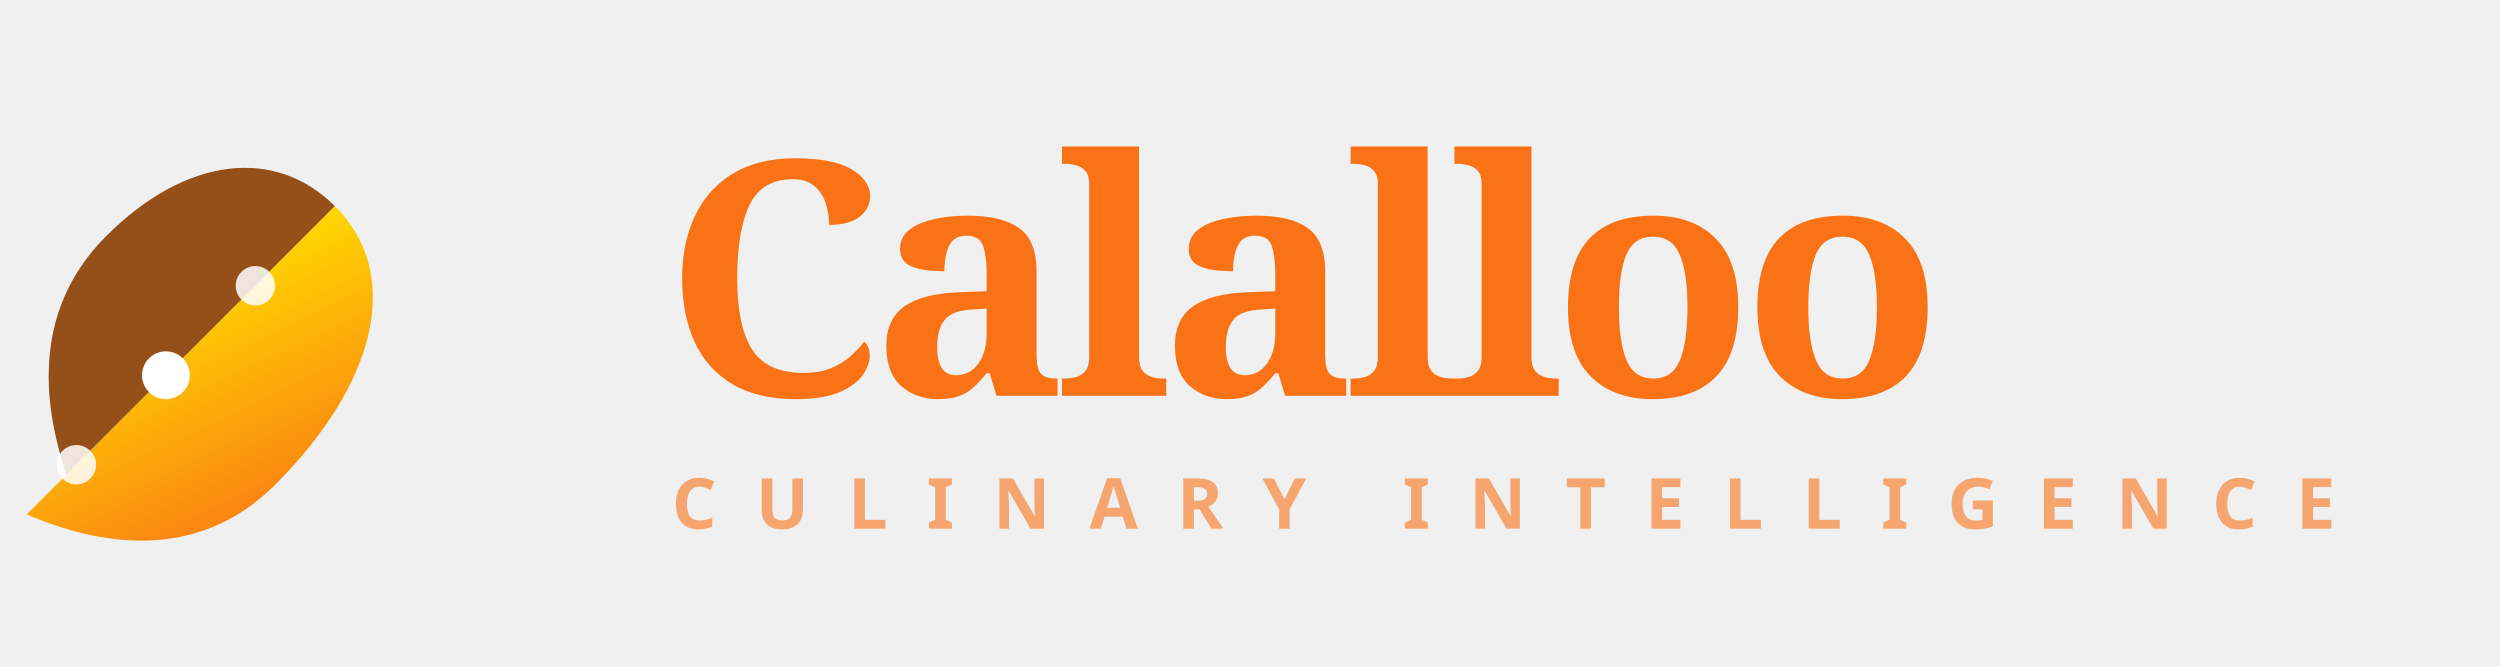
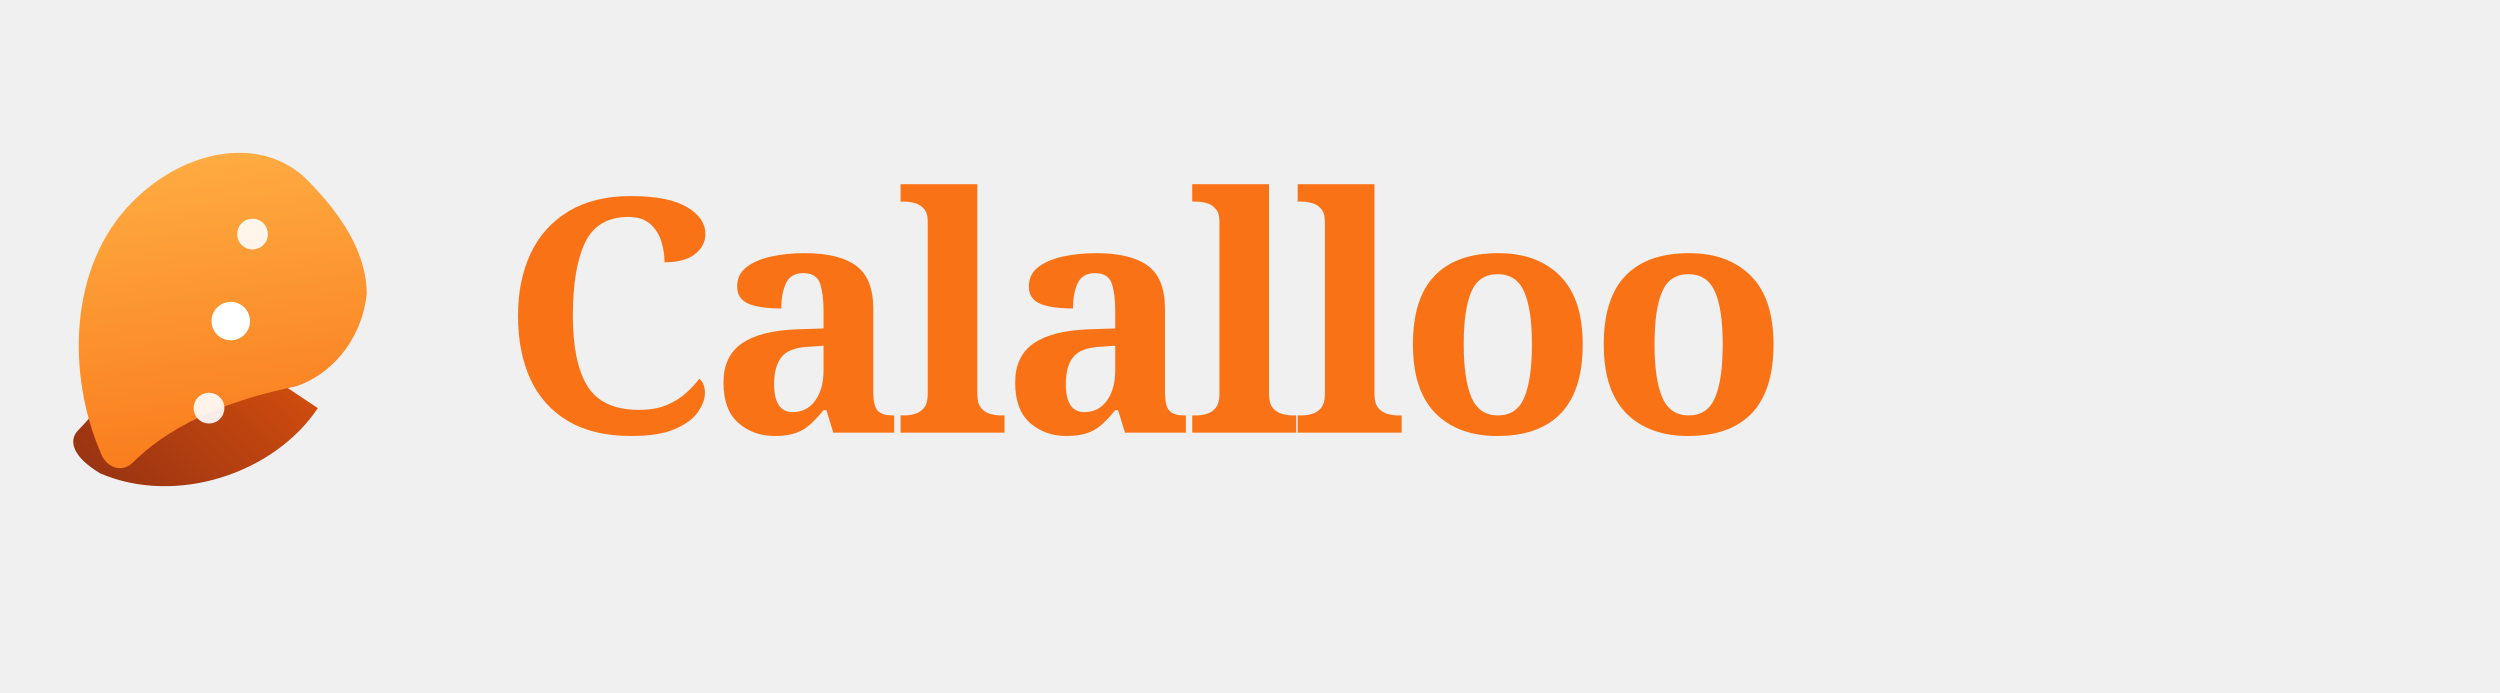
- <svg xmlns="http://www.w3.org/2000/svg" viewBox="0 0 320 80" width="300" height="80">
+ <svg xmlns="http://www.w3.org/2000/svg" viewBox="0 0 260 72" width="260" height="72">
  <defs>
-     <linearGradient id="zapia_gold_logo" x1="0%" y1="0%" x2="100%" y2="100%">
-       <stop offset="0%" stop-color="#FFD700" />
+     <linearGradient id="ls" x1="0%" y1="0%" x2="100%" y2="100%">
+       <stop offset="0%" stop-color="#FFB347" />
      <stop offset="100%" stop-color="#F97316" />
    </linearGradient>
+     <linearGradient id="ld" x1="0%" y1="0%" x2="0%" y2="100%">
+       <stop offset="0%" stop-color="#EA580C" />
+       <stop offset="100%" stop-color="#9A3412" />
+     </linearGradient>
  </defs>
-   <g transform="translate(6, 12) scale(0.18) rotate(45, 120, 150)">
-     <path d="M120,30 C60,30 20,80 20,160 C20,240 80,280 120,300 L120,30 Z" fill="#8B3D00" opacity="0.9" />
-     <path d="M120,30 C190,30 230,100 230,200 C230,280 170,320 120,340 L120,30 Z" fill="url(#zapia_gold_logo)" />
-     <circle cx="120" cy="110" r="14" fill="white" opacity="0.85" />
-     <circle cx="120" cy="200" r="17" fill="white" />
-     <circle cx="120" cy="290" r="14" fill="white" opacity="0.85" />
+   <g transform="translate(4, 10) scale(0.8) rotate(45, 25, 25)">
+     <path d="M44,28 C46,38 40,50 30,54 C26,55 24,54 24,52 C24,44 20,36 16,30 C14,26 14,18 18,14 C18,14 32,16 34,30" fill="url(#ld)" />
+     <path d="M22,8 C14,8 8,16 8,26 C8,38 18,48 28,52 C30,53 32,52 32,50 C32,42 36,34 40,28 C42,24 42,18 38,13 C35,10 30,8 22,8 Z" fill="url(#ls)" />
+     <circle cx="22" cy="18" r="2" fill="white" opacity="0.9" />
+     <circle cx="28" cy="28" r="2.5" fill="white" />
+     <circle cx="34" cy="38" r="2" fill="white" opacity="0.9" />
  </g>
-   <text x="85" y="48" font-family="Georgia, serif" font-weight="900" font-size="42" fill="#F97316" letter-spacing="-1.5">Calalloo</text>
-   <text x="86" y="65" font-family="'Plus Jakarta Sans', sans-serif" font-size="9" font-weight="800" fill="rgba(249, 115, 22, 0.6)" letter-spacing="5">CULINARY INTELLIGENCE</text>
+   <text x="52" y="45" font-family="Georgia, serif" font-weight="900" font-size="34" fill="#F97316" letter-spacing="-1">Calalloo</text>
</svg>
